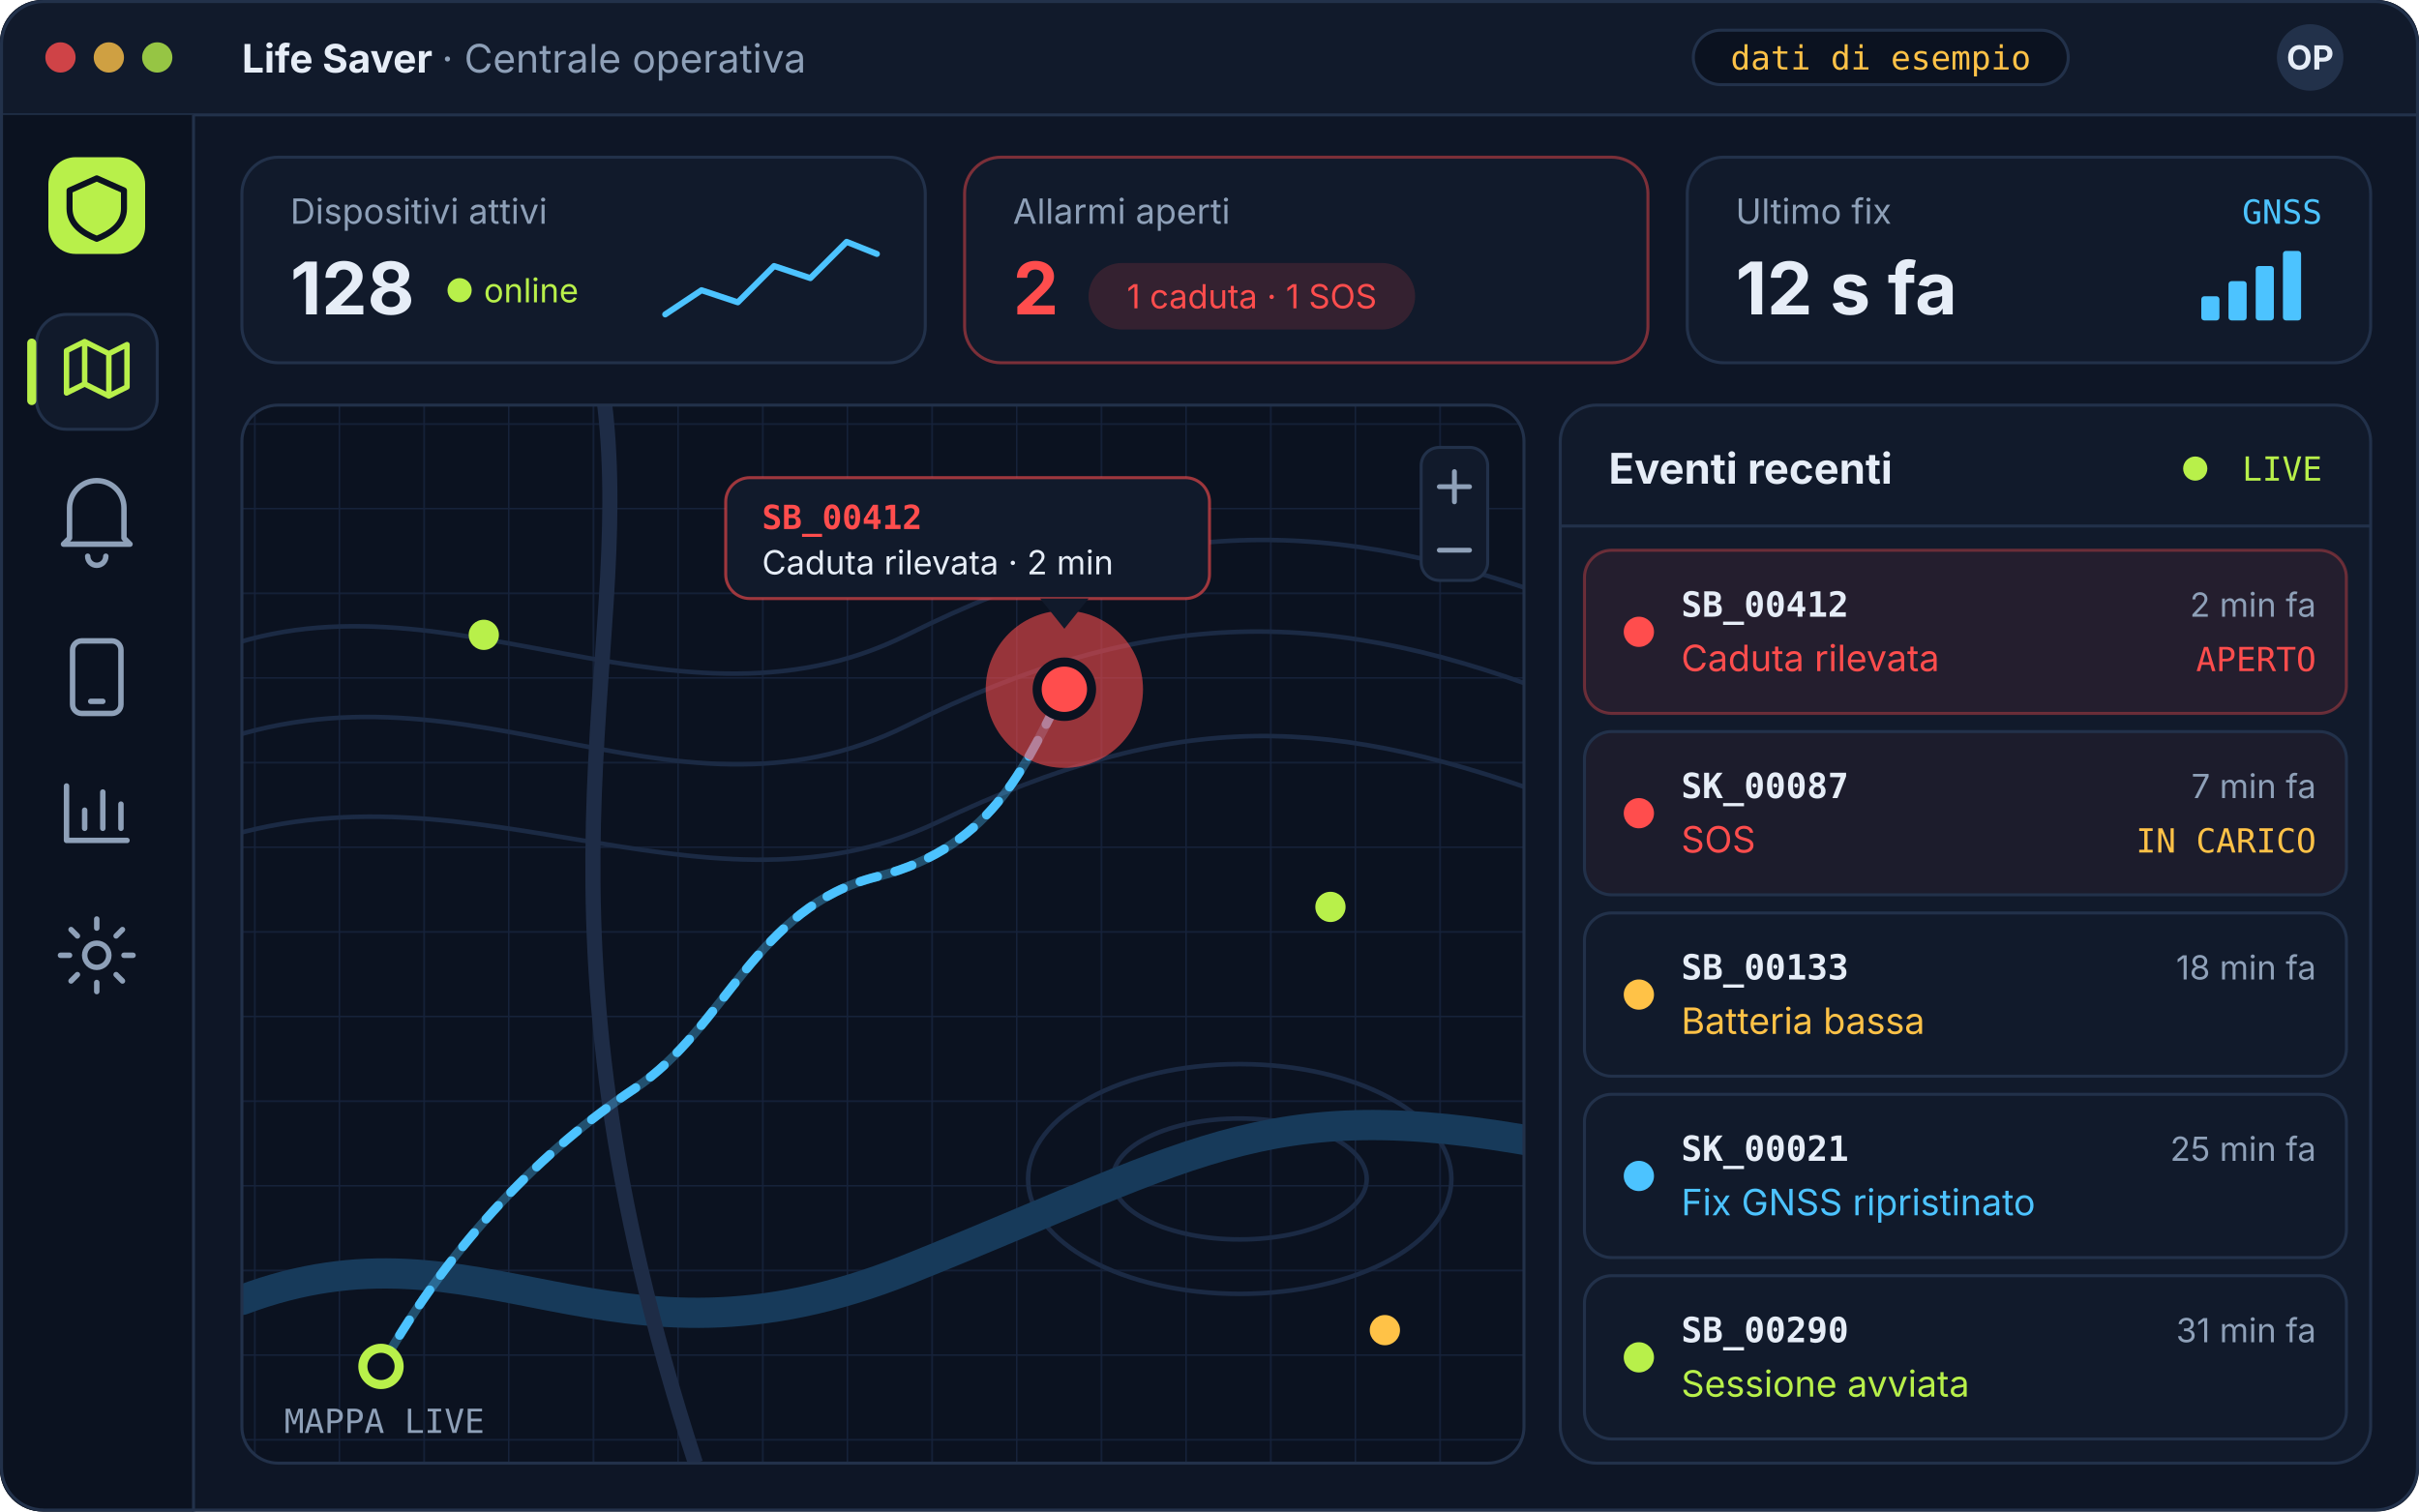
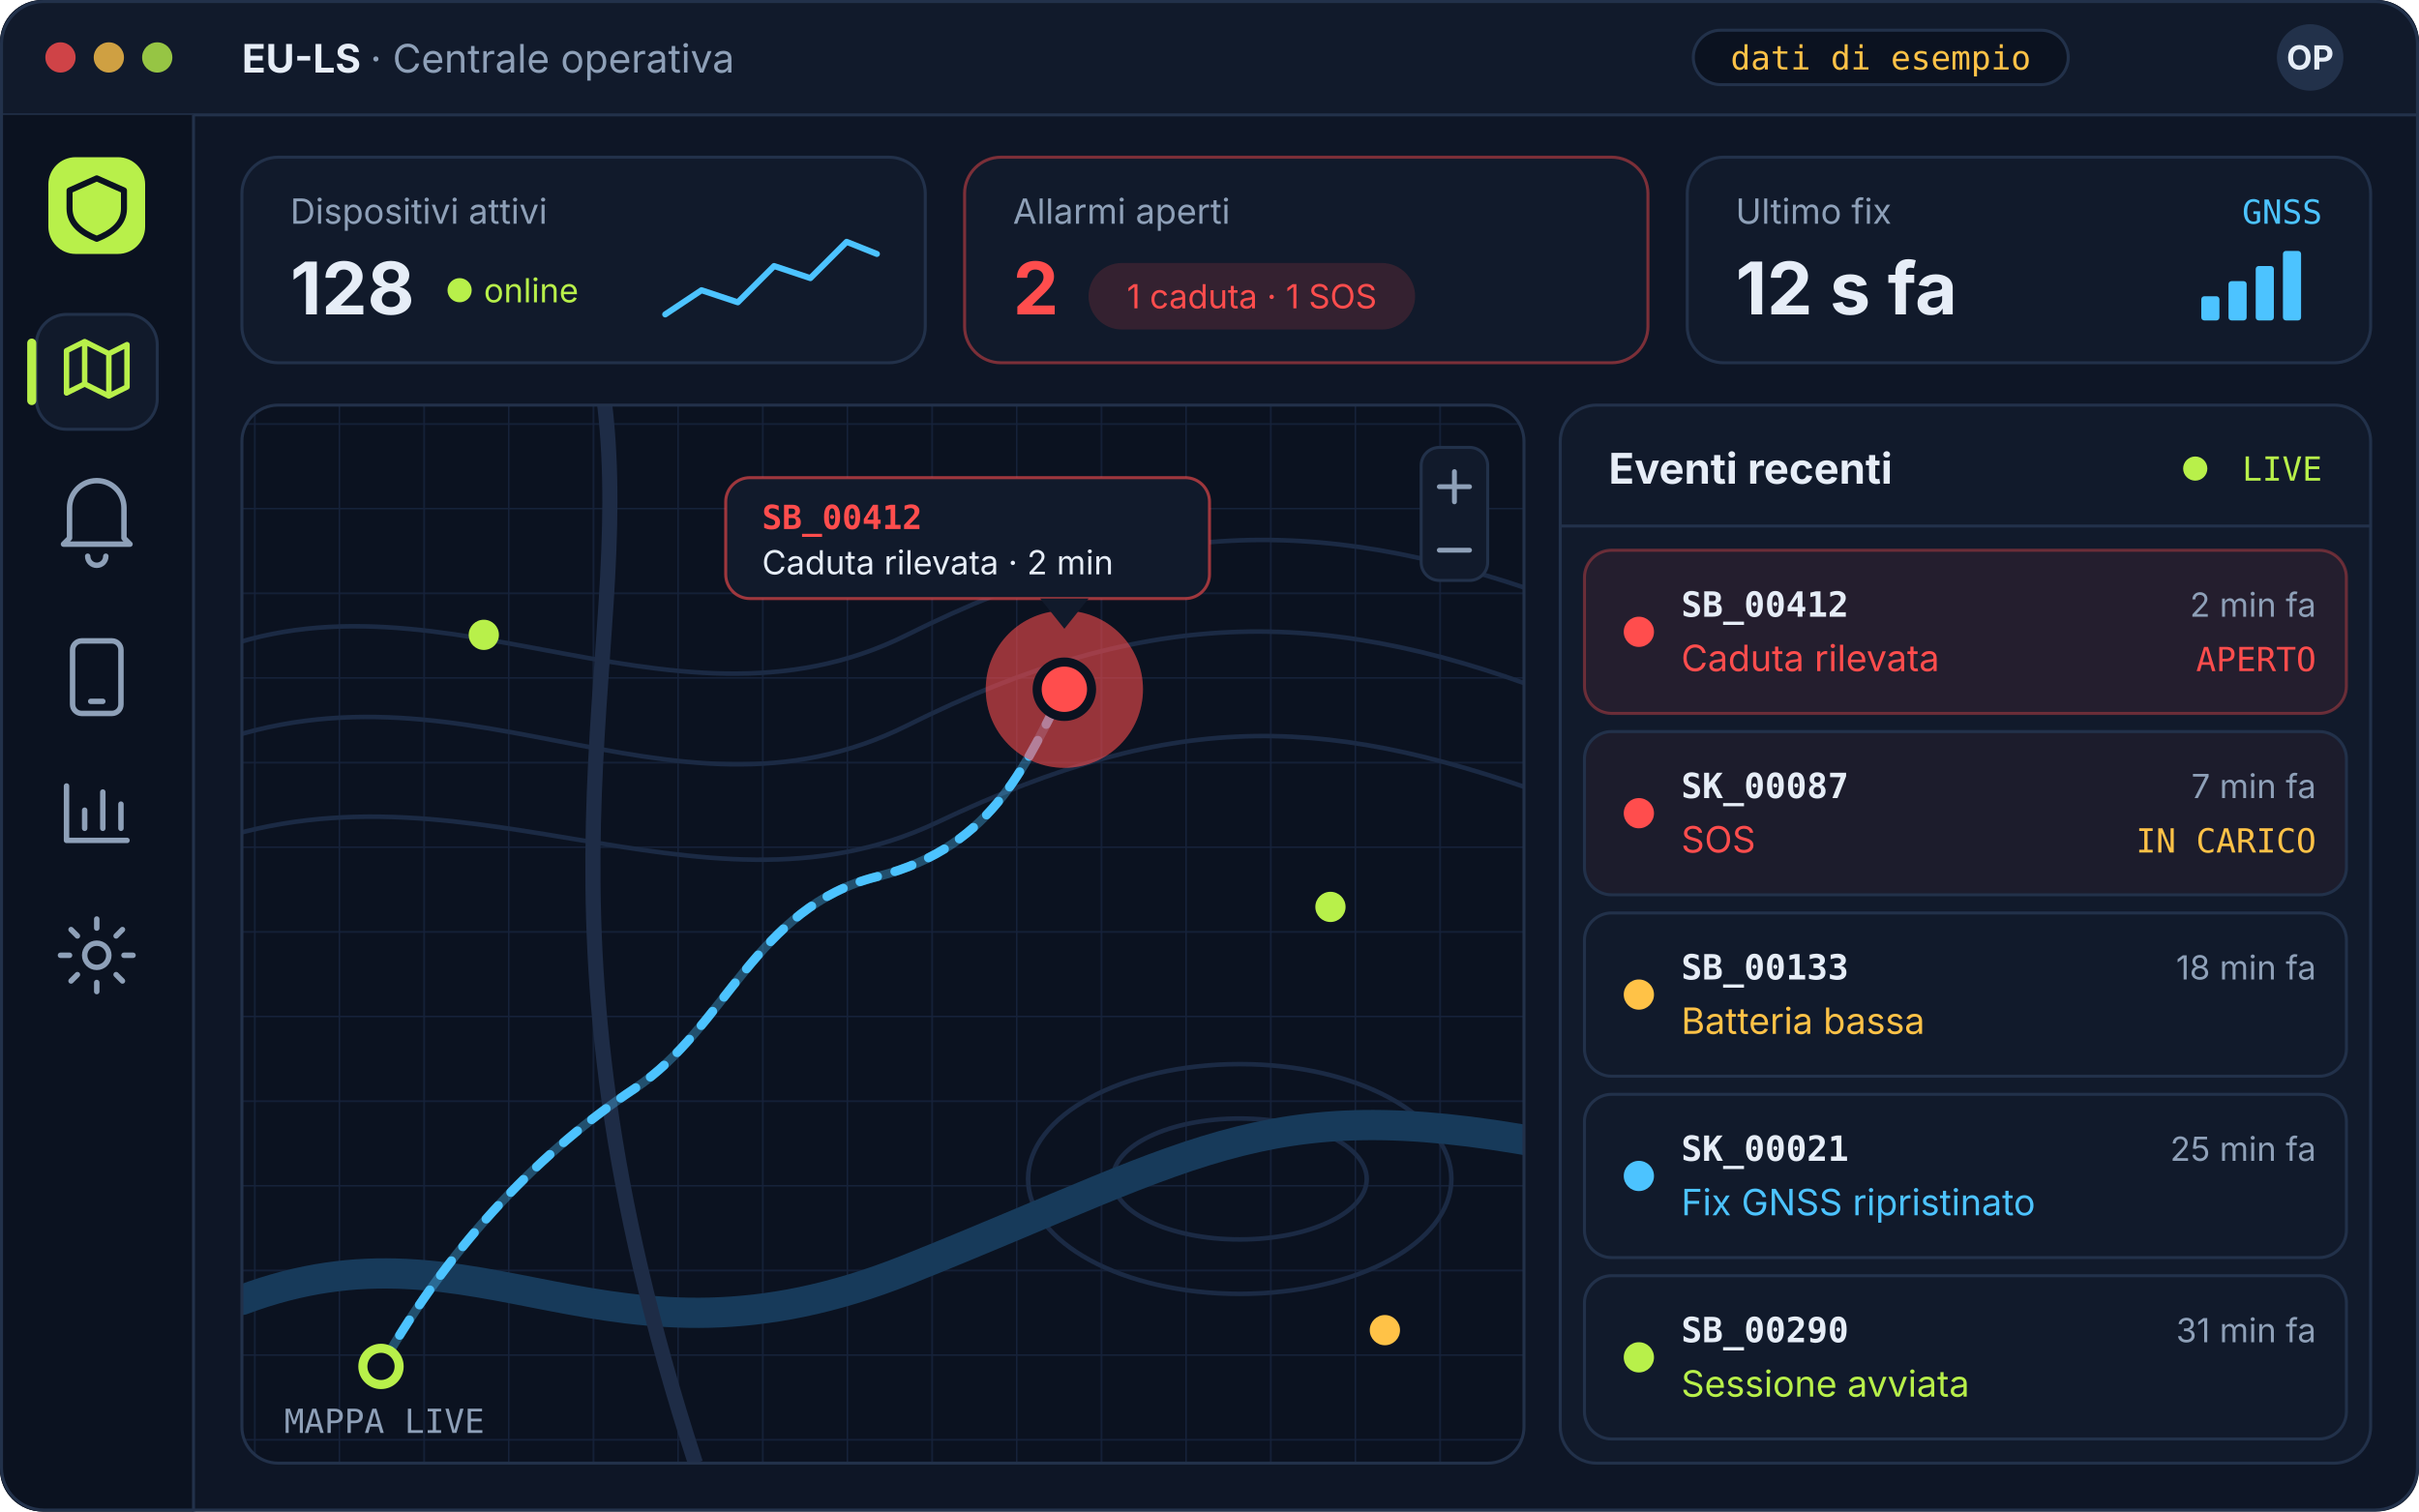
<svg xmlns="http://www.w3.org/2000/svg" viewBox="0 0 800 500" role="img" aria-labelledby="db-title db-desc">
  <defs>
    <clipPath id="db-clip">
      <rect x="0" y="0" width="800" height="500" rx="14" />
    </clipPath>
    <clipPath id="db-map">
      <rect x="80" y="134" width="424" height="350" rx="12" />
    </clipPath>
    <pattern id="db-grid" width="28" height="28" patternUnits="userSpaceOnUse">
      <path d="M28 0 H0 V28" fill="none" stroke="#16223A" stroke-width="1" />
    </pattern>
  </defs>
  <style>
    .d-sans{font-family:"Space Grotesk",Inter,sans-serif}
    .d-ui{font-family:Inter,"Space Grotesk",sans-serif}
    .d-mono{font-family:"JetBrains Mono",monospace}
    .d-ico{fill:none;stroke:#8EA0B8;stroke-width:1.8;stroke-linecap:round;stroke-linejoin:round}
    .d-ring{transform-box:fill-box;transform-origin:center;animation:d-ring 2s ease-out infinite}
    .d-ring2{animation-delay:1s}
    @keyframes d-ring{0%{transform:scale(.3);opacity:.9}100%{transform:scale(1.6);opacity:0}}
    .d-live{animation:d-live 1.4s ease-in-out infinite}
    @keyframes d-live{0%,100%{opacity:1}50%{opacity:.3}}
    .d-route{stroke-dasharray:6 6;animation:d-route 3s linear infinite}
    @keyframes d-route{to{stroke-dashoffset:-48}}
    @media (prefers-reduced-motion:reduce){.d-ring,.d-live,.d-route{animation:none}}
  </style>
  <g clip-path="url(#db-clip)">
    <rect width="800" height="500" fill="#0E1626" />
    <rect width="800" height="38" fill="#111A2B" />
    <line x1="0" y1="38" x2="800" y2="38" stroke="#22314A" />
    <circle cx="20" cy="19" r="5" fill="#FF4D4D" opacity="0.8" />
    <circle cx="36" cy="19" r="5" fill="#FFC247" opacity="0.8" />
    <circle cx="52" cy="19" r="5" fill="#B8F04A" opacity="0.8" />
-     <text x="80" y="24" class="d-sans" font-size="13" font-weight="700" fill="#E6EDF7">Life Saver <tspan fill="#8EA0B8" font-weight="400">· Centrale operativa</tspan>
+     <text x="80" y="24" class="d-sans" font-size="13" font-weight="700" fill="#E6EDF7">EU-LS <tspan fill="#8EA0B8" font-weight="400">· Centrale operativa</tspan>
    </text>
    <rect x="560" y="10" width="124" height="18" rx="9" fill="#0B1220" stroke="#22314A" />
    <text x="622" y="23" class="d-mono" font-size="11" fill="#FFC247" text-anchor="middle">dati di esempio</text>
    <circle cx="764" cy="19" r="11" fill="#22314A" />
    <text x="764" y="23" class="d-ui" font-size="11" font-weight="700" fill="#E6EDF7" text-anchor="middle">OP</text>
    <rect x="0" y="38" width="64" height="462" fill="#0B1220" />
    <line x1="64" y1="38" x2="64" y2="500" stroke="#22314A" />
    <rect x="16" y="52" width="32" height="32" rx="9" fill="#B8F04A" />
    <path d="M32 59 L41 63 V69 C41 74 37 77 32 79 C27 77 23 74 23 69 V63 Z" fill="none" stroke="#0B1220" stroke-width="2" stroke-linejoin="round" />
    <rect x="12" y="104" width="40" height="38" rx="10" fill="#111A2B" stroke="#22314A" />
    <rect x="9" y="112" width="3" height="22" rx="1.5" fill="#B8F04A" />
    <g class="d-ico" style="stroke:#B8F04A">
      <path d="M22 116 L28 113 L36 117 L42 114 V128 L36 131 L28 127 L22 130 Z M28 113 V127 M36 117 V131" />
    </g>
    <g transform="translate(0 12)">
      <g class="d-ico">
        <path d="M23 166 V156 A9 9 0 0 1 41 156 V166 L43 168 H21 Z M29 172 A3 3 0 0 0 35 172" />
      </g>
      <g class="d-ico">
        <rect x="24" y="200" width="16" height="24" rx="3" />
        <path d="M30 220 H34" />
      </g>
      <g class="d-ico">
        <path d="M22 266 H42 M22 266 V248 M28 262 V256 M34 262 V250 M40 262 V254" />
      </g>
      <g class="d-ico">
        <circle cx="32" cy="304" r="4" />
        <path d="M32 292 V295 M32 313 V316 M20 304 H23 M41 304 H44 M23.5 295.5 L25.6 297.6 M38.4 310.4 L40.5 312.5 M23.5 312.5 L25.6 310.4 M38.4 297.6 L40.5 295.5" />
      </g>
    </g>
    <g>
      <rect x="80" y="52" width="226" height="68" rx="12" fill="#111A2B" stroke="#22314A" />
      <text x="96" y="74" class="d-ui" font-size="11.5" fill="#8EA0B8">Dispositivi attivi</text>
      <text x="96" y="104" class="d-sans" font-size="24" font-weight="700" fill="#E6EDF7">128</text>
      <circle cx="152" cy="96" r="4" fill="#B8F04A" class="d-live" />
      <text x="160" y="100" class="d-ui" font-size="11" fill="#B8F04A">online</text>
      <polyline points="220,104 232,96 244,100 256,88 268,92 280,80 290,84" fill="none" stroke="#4CC3FF" stroke-width="2" stroke-linecap="round" stroke-linejoin="round" />
      <rect x="319" y="52" width="226" height="68" rx="12" fill="#111A2B" stroke="#FF4D4D" stroke-opacity="0.45" />
      <text x="335" y="74" class="d-ui" font-size="11.5" fill="#8EA0B8">Allarmi aperti</text>
      <text x="335" y="104" class="d-sans" font-size="24" font-weight="700" fill="#FF4D4D">2</text>
      <rect x="360" y="87" width="108" height="22" rx="11" fill="#FF4D4D" fill-opacity="0.15" />
      <text x="414" y="102" class="d-ui" font-size="11" fill="#FF4D4D" text-anchor="middle">1 caduta · 1 SOS</text>
      <rect x="558" y="52" width="226" height="68" rx="12" fill="#111A2B" stroke="#22314A" />
      <text x="574" y="74" class="d-ui" font-size="11.5" fill="#8EA0B8">Ultimo fix</text>
      <text x="574" y="104" class="d-sans" font-size="24" font-weight="700" fill="#E6EDF7">12 s fa</text>
      <text x="768" y="74" class="d-mono" font-size="11" fill="#4CC3FF" text-anchor="end">GNSS</text>
      <g fill="#4CC3FF">
        <rect x="728" y="98" width="6" height="8" rx="1" />
        <rect x="737" y="93" width="6" height="13" rx="1" />
        <rect x="746" y="88" width="6" height="18" rx="1" />
        <rect x="755" y="83" width="6" height="23" rx="1" />
      </g>
    </g>
    <g clip-path="url(#db-map)">
      <rect x="80" y="134" width="424" height="350" fill="#0B1220" />
      <rect x="80" y="134" width="424" height="350" fill="url(#db-grid)" />
      <g fill="none" stroke="#1B2A44" stroke-width="1.5">
        <path d="M60 220 C140 180 220 250 300 210 S440 170 520 200" />
        <path d="M60 250 C150 210 220 280 300 240 S440 200 520 232" />
        <path d="M60 282 C150 245 230 310 310 272 S440 236 520 266" />
        <ellipse cx="410" cy="390" rx="70" ry="38" />
        <ellipse cx="410" cy="390" rx="42" ry="20" />
      </g>
      <path d="M80 430 C160 400 200 460 300 420 S420 360 520 380" fill="none" stroke="#173A5A" stroke-width="10" stroke-linecap="round" />
      <path d="M200 134 C210 220 170 300 230 484" fill="none" stroke="#1E2C46" stroke-width="5" />
      <path d="M126 452 C150 410 180 380 210 360 S250 300 290 290 S340 250 352 228" fill="none" stroke="#4CC3FF" stroke-width="3" stroke-linecap="round" opacity="0.35" />
      <path class="d-route" d="M126 452 C150 410 180 380 210 360 S250 300 290 290 S340 250 352 228" fill="none" stroke="#4CC3FF" stroke-width="3" stroke-linecap="round" />
      <circle cx="126" cy="452" r="6" fill="#0B1220" stroke="#B8F04A" stroke-width="3" />
      <circle cx="440" cy="300" r="5" fill="#B8F04A" />
      <circle cx="160" cy="210" r="5" fill="#B8F04A" />
      <circle cx="458" cy="440" r="5" fill="#FFC247" />
      <circle class="d-ring" cx="352" cy="228" r="26" fill="#FF4D4D" fill-opacity="0.35" />
      <circle class="d-ring d-ring2" cx="352" cy="228" r="26" fill="#FF4D4D" fill-opacity="0.35" />
      <circle cx="352" cy="228" r="9" fill="#FF4D4D" stroke="#0B1220" stroke-width="3" />
      <g>
        <rect x="240" y="158" width="160" height="40" rx="8" fill="#111A2B" stroke="#FF4D4D" stroke-opacity="0.6" />
        <path d="M344 198 L352 208 L360 198 Z" fill="#111A2B" />
        <text x="252" y="175" class="d-mono" font-size="11" font-weight="700" fill="#FF4D4D">SB_00412</text>
        <text x="252" y="190" class="d-ui" font-size="11" fill="#E6EDF7">Caduta rilevata · 2 min</text>
      </g>
      <rect x="470" y="148" width="22" height="44" rx="6" fill="#111A2B" stroke="#22314A" />
      <path d="M481 156 V166 M476 161 H486 M476 182 H486" stroke="#8EA0B8" stroke-width="1.6" stroke-linecap="round" />
      <text x="94" y="474" class="d-mono" font-size="11" fill="#8EA0B8">MAPPA LIVE</text>
    </g>
    <rect x="80" y="134" width="424" height="350" rx="12" fill="none" stroke="#22314A" />
    <rect x="516" y="134" width="268" height="350" rx="12" fill="#111A2B" stroke="#22314A" />
    <text x="532" y="160" class="d-sans" font-size="14" font-weight="700" fill="#E6EDF7">Eventi recenti</text>
    <circle cx="726" cy="155" r="4" fill="#B8F04A" class="d-live" />
    <text x="768" y="159" class="d-mono" font-size="11" fill="#B8F04A" text-anchor="end">LIVE</text>
    <line x1="516" y1="174" x2="784" y2="174" stroke="#22314A" />
    <g>
      <rect x="524" y="182" width="252" height="54" rx="9" fill="#FF4D4D" fill-opacity="0.08" stroke="#FF4D4D" stroke-opacity="0.35" />
      <circle cx="542" cy="209" r="5" fill="#FF4D4D" />
      <text x="556" y="204" class="d-mono" font-size="11.5" font-weight="700" fill="#E6EDF7">SB_00412</text>
      <text x="556" y="222" class="d-ui" font-size="12" fill="#FF4D4D">Caduta rilevata</text>
      <text x="766" y="204" class="d-ui" font-size="11" fill="#8EA0B8" text-anchor="end">2 min fa</text>
      <text x="766" y="222" class="d-mono" font-size="11" fill="#FF4D4D" text-anchor="end">APERTO</text>
    </g>
    <g>
      <rect x="524" y="242" width="252" height="54" rx="9" fill="#FF4D4D" fill-opacity="0.05" stroke="#22314A" />
      <circle cx="542" cy="269" r="5" fill="#FF4D4D" />
      <text x="556" y="264" class="d-mono" font-size="11.5" font-weight="700" fill="#E6EDF7">SK_00087</text>
      <text x="556" y="282" class="d-ui" font-size="12" fill="#FF4D4D">SOS</text>
      <text x="766" y="264" class="d-ui" font-size="11" fill="#8EA0B8" text-anchor="end">7 min fa</text>
      <text x="766" y="282" class="d-mono" font-size="11" fill="#FFC247" text-anchor="end">IN CARICO</text>
    </g>
    <g>
      <rect x="524" y="302" width="252" height="54" rx="9" fill="none" stroke="#22314A" />
      <circle cx="542" cy="329" r="5" fill="#FFC247" />
      <text x="556" y="324" class="d-mono" font-size="11.5" font-weight="700" fill="#E6EDF7">SB_00133</text>
      <text x="556" y="342" class="d-ui" font-size="12" fill="#FFC247">Batteria bassa</text>
      <text x="766" y="324" class="d-ui" font-size="11" fill="#8EA0B8" text-anchor="end">18 min fa</text>
    </g>
    <g>
      <rect x="524" y="362" width="252" height="54" rx="9" fill="none" stroke="#22314A" />
      <circle cx="542" cy="389" r="5" fill="#4CC3FF" />
      <text x="556" y="384" class="d-mono" font-size="11.5" font-weight="700" fill="#E6EDF7">SK_00021</text>
      <text x="556" y="402" class="d-ui" font-size="12" fill="#4CC3FF">Fix GNSS ripristinato</text>
      <text x="766" y="384" class="d-ui" font-size="11" fill="#8EA0B8" text-anchor="end">25 min fa</text>
    </g>
    <g>
      <rect x="524" y="422" width="252" height="54" rx="9" fill="none" stroke="#22314A" />
      <circle cx="542" cy="449" r="5" fill="#B8F04A" />
      <text x="556" y="444" class="d-mono" font-size="11.5" font-weight="700" fill="#E6EDF7">SB_00290</text>
      <text x="556" y="462" class="d-ui" font-size="12" fill="#B8F04A">Sessione avviata</text>
      <text x="766" y="444" class="d-ui" font-size="11" fill="#8EA0B8" text-anchor="end">31 min fa</text>
    </g>
  </g>
  <rect x="0.5" y="0.5" width="799" height="499" rx="14" fill="none" stroke="#22314A" />
</svg>
